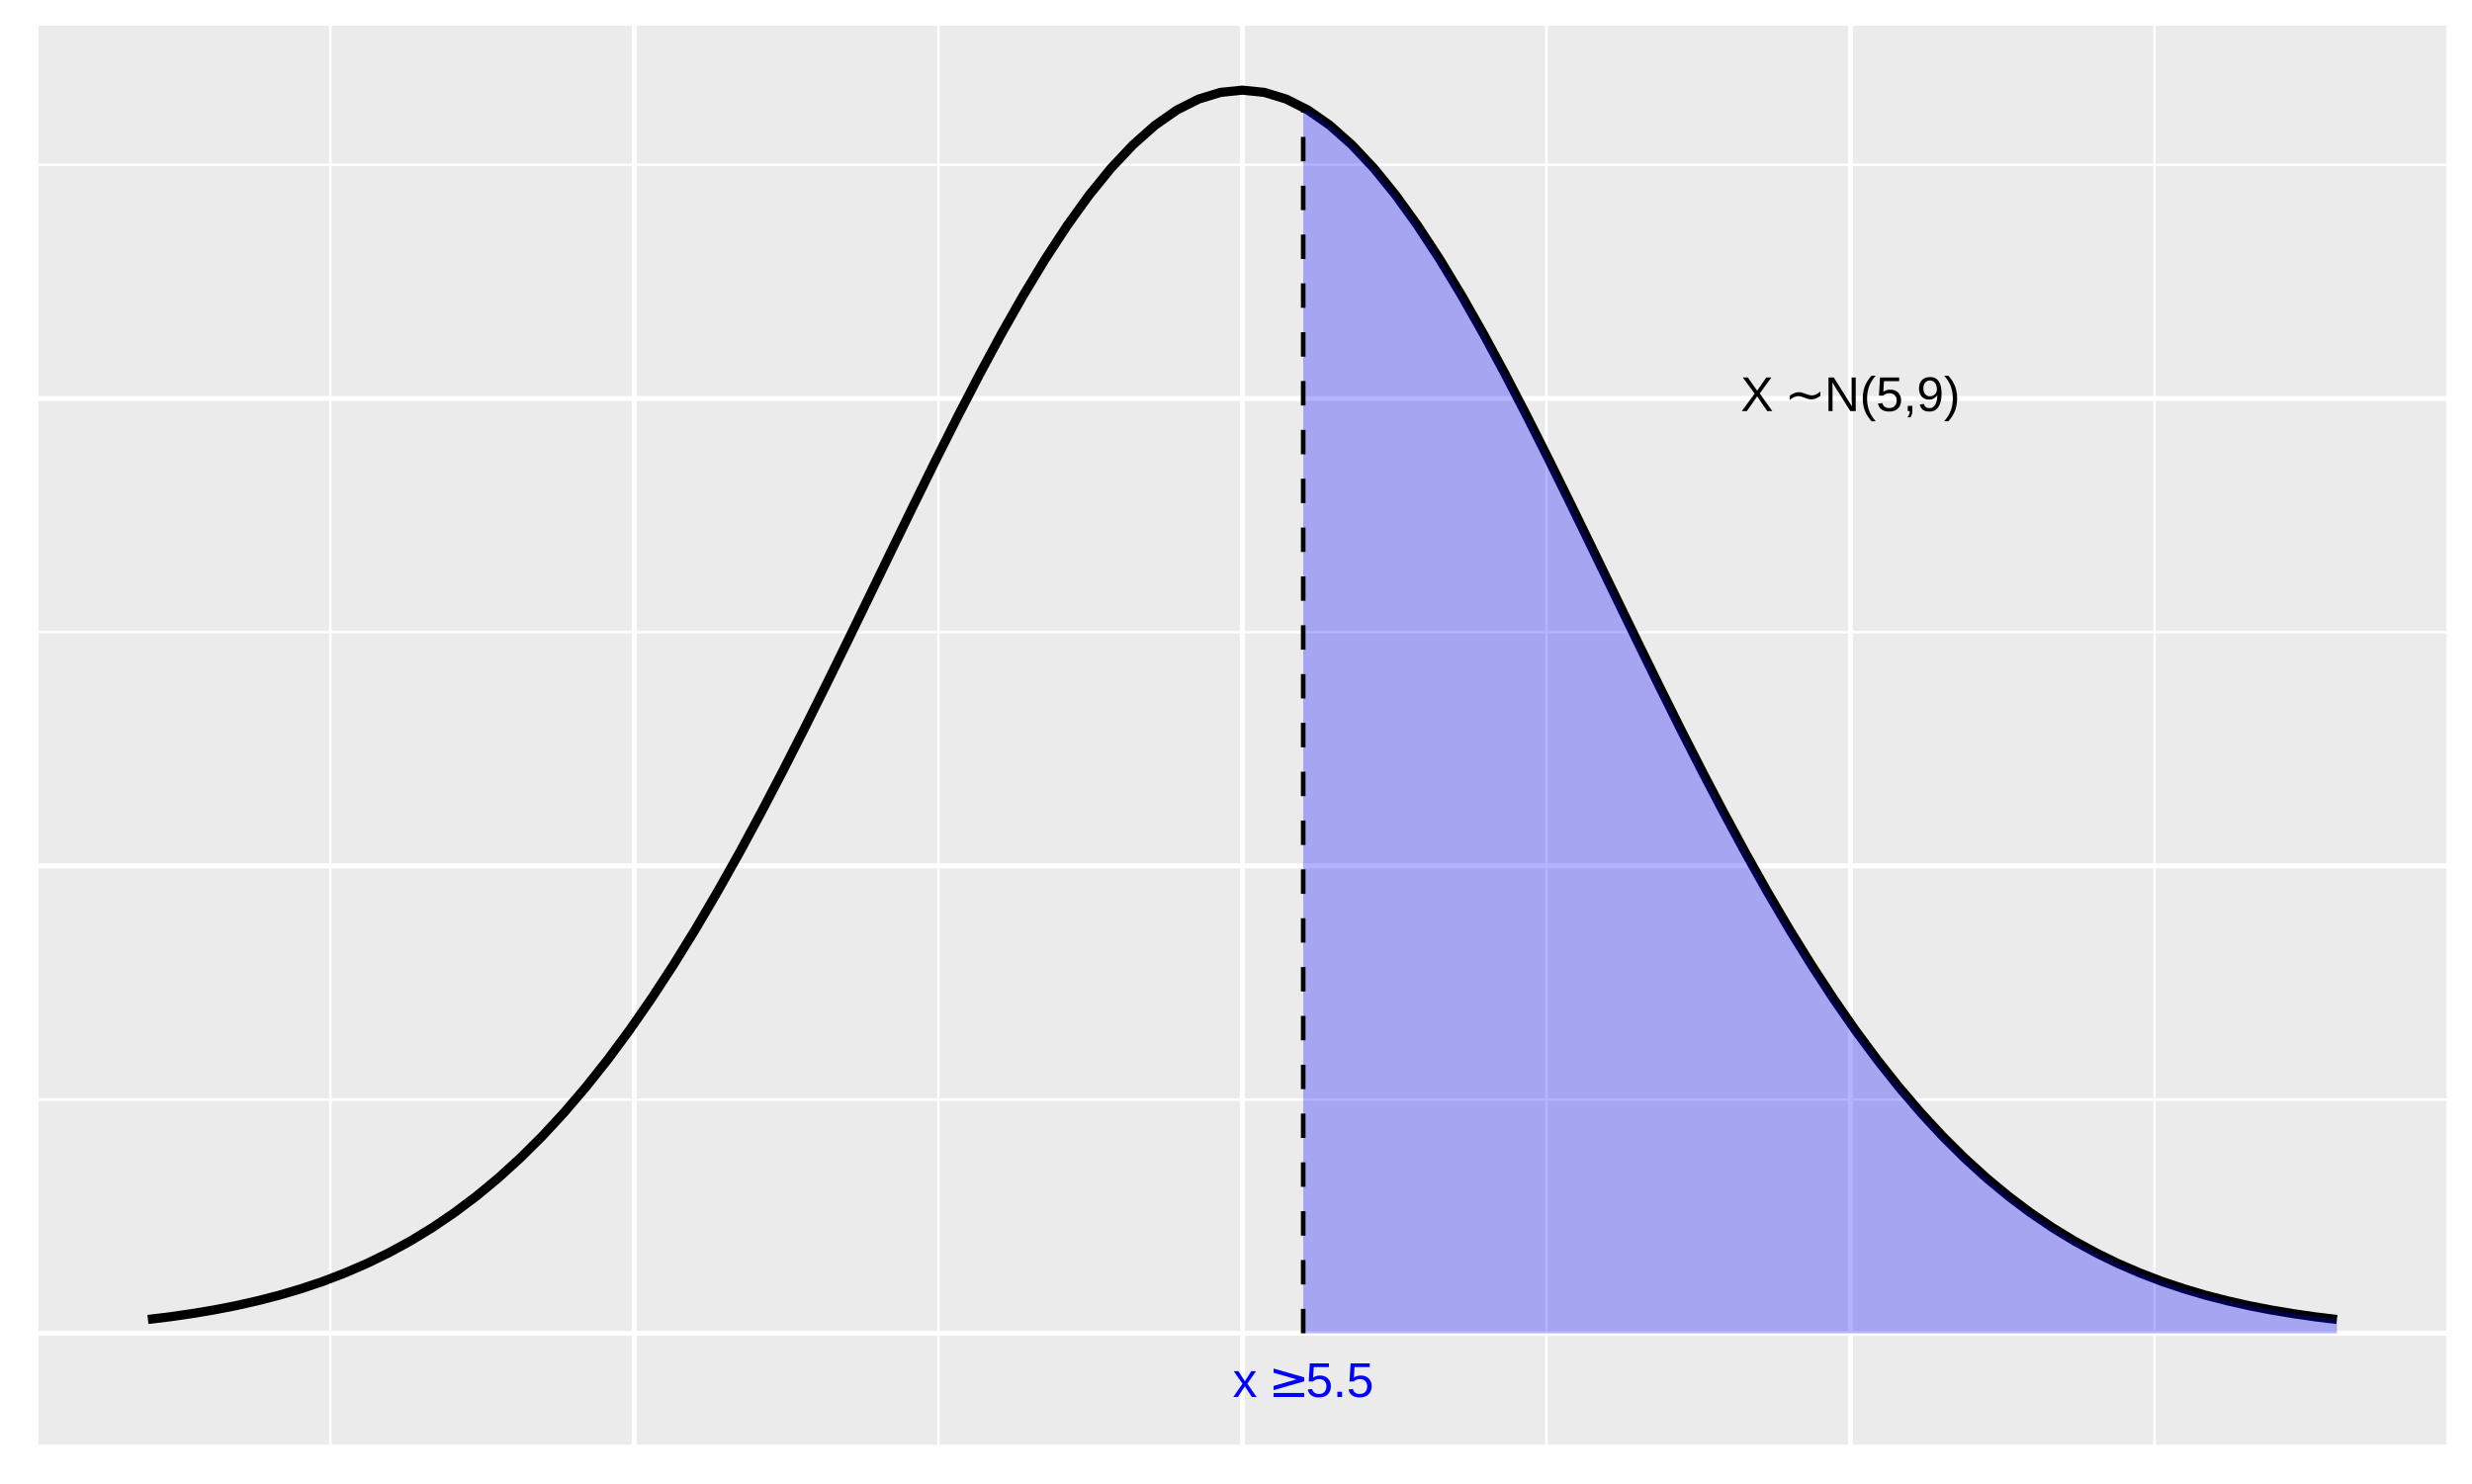
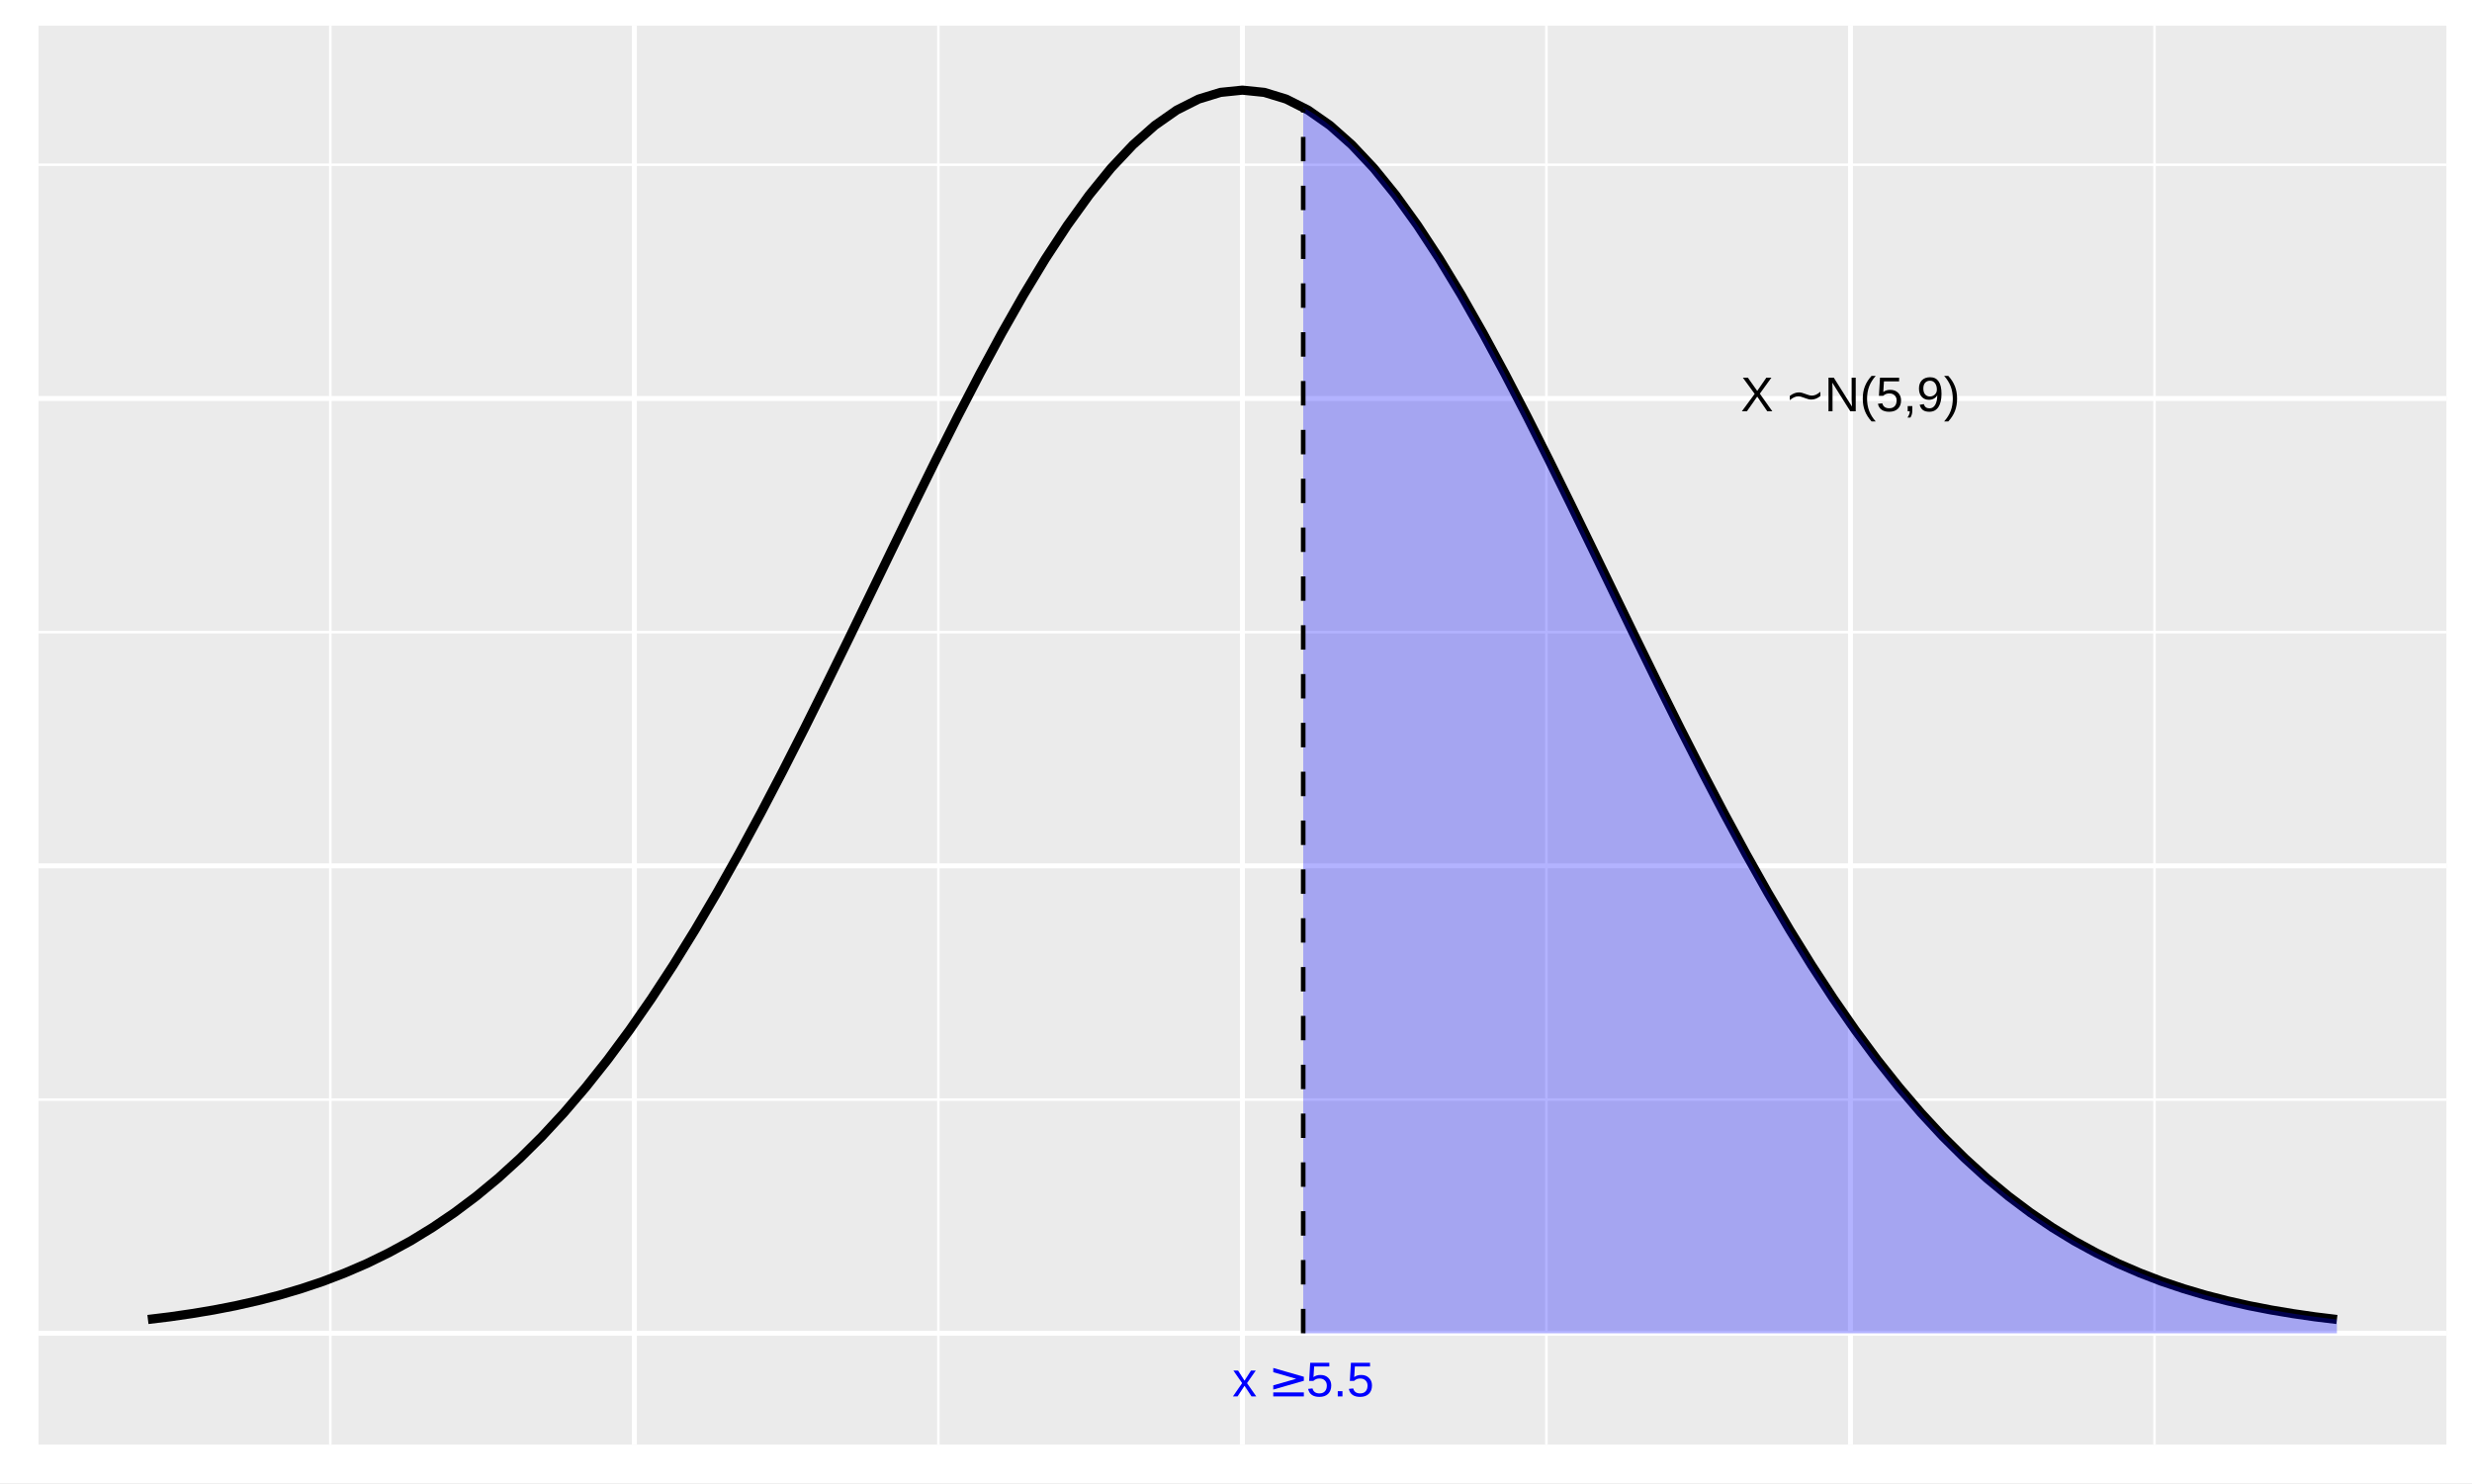
- <svg xmlns="http://www.w3.org/2000/svg" viewBox="0 0 576.00 345.60">
+ <svg xmlns="http://www.w3.org/2000/svg" class="svglite" width="576.00pt" height="345.60pt" viewBox="0 0 576.00 345.60">
  <defs>
    <style type="text/css">
-     line, polyline, polygon, path, rect, circle {
+     .svglite line, .svglite polyline, .svglite polygon, .svglite path, .svglite rect, .svglite circle {
      fill: none;
      stroke: #000000;
      stroke-linecap: round;
      stroke-linejoin: round;
      stroke-miterlimit: 10.00;
    }
  </style>
  </defs>
  <rect width="100%" height="100%" style="stroke: none; fill: #FFFFFF;" />
-   <rect x="0.00" y="0.00" width="576.00" height="345.60" style="stroke-width: 1.16; stroke: #FFFFFF; fill: #FFFFFF;" />
  <defs>
-     <clipPath id="cpOC45N3w1NzAuMDJ8MzM2LjYzfDUuOTg=">
+     <clipPath id="cpMC4wMHw1NzYuMDB8MC4wMHwzNDUuNjA=">
+       <rect x="0.00" y="0.00" width="576.00" height="345.60" />
+     </clipPath>
+   </defs>
+   <g clip-path="url(#cpMC4wMHw1NzYuMDB8MC4wMHwzNDUuNjA=)">
+     <rect x="0.00" y="0.00" width="576.00" height="345.60" style="stroke-width: 1.16; stroke: #FFFFFF; fill: #FFFFFF;" />
+   </g>
+   <defs>
+     <clipPath id="cpOC45N3w1NzAuMDJ8NS45OHwzMzYuNjM=">
      <rect x="8.97" y="5.98" width="561.06" height="330.66" />
    </clipPath>
  </defs>
-   <rect x="8.97" y="5.98" width="561.06" height="330.66" style="stroke-width: 1.16; stroke: none; fill: #EBEBEB;" clip-path="url(#cpOC45N3w1NzAuMDJ8MzM2LjYzfDUuOTg=)" />
-   <polyline points="8.97,256.25 570.02,256.25 " style="stroke-width: 0.58; stroke: #FFFFFF; stroke-linecap: butt;" clip-path="url(#cpOC45N3w1NzAuMDJ8MzM2LjYzfDUuOTg=)" />
-   <polyline points="8.97,147.32 570.02,147.32 " style="stroke-width: 0.58; stroke: #FFFFFF; stroke-linecap: butt;" clip-path="url(#cpOC45N3w1NzAuMDJ8MzM2LjYzfDUuOTg=)" />
-   <polyline points="8.97,38.39 570.02,38.39 " style="stroke-width: 0.58; stroke: #FFFFFF; stroke-linecap: butt;" clip-path="url(#cpOC45N3w1NzAuMDJ8MzM2LjYzfDUuOTg=)" />
-   <polyline points="76.97,336.63 76.97,5.98 " style="stroke-width: 0.58; stroke: #FFFFFF; stroke-linecap: butt;" clip-path="url(#cpOC45N3w1NzAuMDJ8MzM2LjYzfDUuOTg=)" />
-   <polyline points="218.65,336.63 218.65,5.98 " style="stroke-width: 0.58; stroke: #FFFFFF; stroke-linecap: butt;" clip-path="url(#cpOC45N3w1NzAuMDJ8MzM2LjYzfDUuOTg=)" />
-   <polyline points="360.33,336.63 360.33,5.98 " style="stroke-width: 0.58; stroke: #FFFFFF; stroke-linecap: butt;" clip-path="url(#cpOC45N3w1NzAuMDJ8MzM2LjYzfDUuOTg=)" />
-   <polyline points="502.02,336.63 502.02,5.98 " style="stroke-width: 0.58; stroke: #FFFFFF; stroke-linecap: butt;" clip-path="url(#cpOC45N3w1NzAuMDJ8MzM2LjYzfDUuOTg=)" />
-   <polyline points="8.97,310.71 570.02,310.71 " style="stroke-width: 1.16; stroke: #FFFFFF; stroke-linecap: butt;" clip-path="url(#cpOC45N3w1NzAuMDJ8MzM2LjYzfDUuOTg=)" />
-   <polyline points="8.97,201.78 570.02,201.78 " style="stroke-width: 1.16; stroke: #FFFFFF; stroke-linecap: butt;" clip-path="url(#cpOC45N3w1NzAuMDJ8MzM2LjYzfDUuOTg=)" />
-   <polyline points="8.97,92.86 570.02,92.86 " style="stroke-width: 1.16; stroke: #FFFFFF; stroke-linecap: butt;" clip-path="url(#cpOC45N3w1NzAuMDJ8MzM2LjYzfDUuOTg=)" />
-   <polyline points="147.81,336.63 147.81,5.98 " style="stroke-width: 1.16; stroke: #FFFFFF; stroke-linecap: butt;" clip-path="url(#cpOC45N3w1NzAuMDJ8MzM2LjYzfDUuOTg=)" />
-   <polyline points="289.49,336.63 289.49,5.98 " style="stroke-width: 1.16; stroke: #FFFFFF; stroke-linecap: butt;" clip-path="url(#cpOC45N3w1NzAuMDJ8MzM2LjYzfDUuOTg=)" />
-   <polyline points="431.18,336.63 431.18,5.98 " style="stroke-width: 1.16; stroke: #FFFFFF; stroke-linecap: butt;" clip-path="url(#cpOC45N3w1NzAuMDJ8MzM2LjYzfDUuOTg=)" />
-   <polyline points="34.47,307.49 39.57,306.87 44.67,306.13 49.77,305.28 54.87,304.29 59.97,303.14 65.07,301.83 70.17,300.32 75.27,298.61 80.37,296.65 85.47,294.45 90.57,291.96 95.68,289.18 100.78,286.06 105.88,282.60 110.98,278.77 116.08,274.55 121.18,269.91 126.28,264.85 131.38,259.34 136.48,253.38 141.58,246.96 146.68,240.07 151.78,232.72 156.88,224.91 161.98,216.66 167.08,207.99 172.18,198.92 177.28,189.48 182.38,179.73 187.48,169.70 192.58,159.44 197.69,149.02 202.79,138.51 207.89,127.97 212.99,117.49 218.09,107.13 223.19,96.99 228.29,87.16 233.39,77.71 238.49,68.73 243.59,60.31 248.69,52.53 253.79,45.46 258.89,39.18 263.99,33.76 269.09,29.23 274.19,25.66 279.29,23.09 284.39,21.53 289.49,21.01 294.59,21.53 299.70,23.09 304.80,25.66 309.90,29.23 315.00,33.76 320.10,39.18 325.20,45.46 330.30,52.53 335.40,60.31 340.50,68.73 345.60,77.71 350.70,87.16 355.80,96.99 360.90,107.13 366.00,117.49 371.10,127.97 376.20,138.51 381.30,149.02 386.40,159.44 391.50,169.70 396.61,179.73 401.71,189.48 406.81,198.92 411.91,207.99 417.01,216.66 422.11,224.91 427.21,232.72 432.31,240.07 437.41,246.96 442.51,253.38 447.61,259.34 452.71,264.85 457.81,269.91 462.91,274.55 468.01,278.77 473.11,282.60 478.21,286.06 483.31,289.18 488.41,291.96 493.51,294.45 498.62,296.65 503.72,298.61 508.82,300.32 513.92,301.83 519.02,303.14 524.12,304.29 529.22,305.28 534.32,306.13 539.42,306.87 544.52,307.49 " style="stroke-width: 2.13; stroke-linecap: butt;" clip-path="url(#cpOC45N3w1NzAuMDJ8MzM2LjYzfDUuOTg=)" />
-   <polygon points="303.66,25.00 306.07,26.46 308.48,28.14 310.89,30.04 313.30,32.14 315.71,34.46 318.11,36.97 320.52,39.68 322.93,42.57 325.34,45.65 327.75,48.90 330.16,52.32 332.57,55.90 334.97,59.64 337.38,63.51 339.79,67.53 342.20,71.66 344.61,75.92 347.02,80.29 349.43,84.75 351.83,89.31 354.24,93.95 356.65,98.66 359.06,103.44 361.47,108.27 363.88,113.15 366.29,118.07 368.69,123.01 371.10,127.97 373.51,132.95 375.92,137.93 378.33,142.90 380.74,147.86 383.15,152.80 385.55,157.72 387.96,162.60 390.37,167.44 392.78,172.23 395.19,176.97 397.60,181.65 400.01,186.27 402.41,190.82 404.82,195.29 407.23,199.69 409.64,204.00 412.05,208.23 414.46,212.37 416.87,216.42 419.27,220.38 421.68,224.24 424.09,228.00 426.50,231.66 428.91,235.22 431.32,238.67 433.73,242.03 436.13,245.28 438.54,248.42 440.95,251.47 443.36,254.40 445.77,257.24 448.18,259.98 450.59,262.61 452.99,265.14 455.40,267.58 457.81,269.91 460.22,272.15 462.63,274.30 465.04,276.36 467.45,278.32 469.85,280.20 472.26,281.99 474.67,283.70 477.08,285.33 479.49,286.87 481.90,288.35 484.31,289.74 486.71,291.07 489.12,292.33 491.53,293.52 493.94,294.64 496.35,295.71 498.76,296.71 501.17,297.66 503.57,298.55 505.98,299.40 508.39,300.19 510.80,300.93 513.21,301.63 515.62,302.29 518.03,302.90 520.43,303.48 522.84,304.02 525.25,304.52 527.66,304.99 530.07,305.43 532.48,305.84 534.89,306.22 537.29,306.57 539.70,306.90 542.11,307.21 544.52,307.49 544.52,310.71 542.11,310.71 539.70,310.71 537.29,310.71 534.89,310.71 532.48,310.71 530.07,310.71 527.66,310.71 525.25,310.71 522.84,310.71 520.43,310.71 518.03,310.71 515.62,310.71 513.21,310.71 510.80,310.71 508.39,310.71 505.98,310.71 503.57,310.71 501.17,310.71 498.76,310.71 496.35,310.71 493.94,310.71 491.53,310.71 489.12,310.71 486.71,310.71 484.31,310.71 481.90,310.71 479.49,310.71 477.08,310.71 474.67,310.71 472.26,310.71 469.85,310.71 467.45,310.71 465.04,310.71 462.63,310.71 460.22,310.71 457.81,310.71 455.40,310.71 452.99,310.71 450.59,310.71 448.18,310.71 445.77,310.71 443.36,310.71 440.95,310.71 438.54,310.71 436.13,310.71 433.73,310.71 431.32,310.71 428.91,310.71 426.50,310.71 424.09,310.71 421.68,310.71 419.27,310.71 416.87,310.71 414.46,310.71 412.05,310.71 409.64,310.71 407.23,310.71 404.82,310.71 402.41,310.71 400.01,310.71 397.60,310.71 395.19,310.71 392.78,310.71 390.37,310.71 387.96,310.71 385.55,310.71 383.15,310.71 380.74,310.71 378.33,310.71 375.92,310.71 373.51,310.71 371.10,310.71 368.69,310.71 366.29,310.71 363.88,310.71 361.47,310.71 359.06,310.71 356.65,310.71 354.24,310.71 351.83,310.71 349.43,310.71 347.02,310.71 344.61,310.71 342.20,310.71 339.79,310.71 337.38,310.71 334.97,310.71 332.57,310.71 330.16,310.71 327.75,310.71 325.34,310.71 322.93,310.71 320.52,310.71 318.11,310.71 315.71,310.71 313.30,310.71 310.89,310.71 308.48,310.71 306.07,310.71 303.66,310.71 " style="stroke-width: 0.00; stroke: none; fill: #0000FF; fill-opacity: 0.30;" clip-path="url(#cpOC45N3w1NzAuMDJ8MzM2LjYzfDUuOTg=)" />
-   <polyline points="303.66,25.00 306.07,26.46 308.48,28.14 310.89,30.04 313.30,32.14 315.71,34.46 318.11,36.97 320.52,39.68 322.93,42.57 325.34,45.65 327.75,48.90 330.16,52.32 332.57,55.90 334.97,59.64 337.38,63.51 339.79,67.53 342.20,71.66 344.61,75.92 347.02,80.29 349.43,84.75 351.83,89.31 354.24,93.95 356.65,98.66 359.06,103.44 361.47,108.27 363.88,113.15 366.29,118.07 368.69,123.01 371.10,127.97 373.51,132.95 375.92,137.93 378.33,142.90 380.74,147.86 383.15,152.80 385.55,157.72 387.96,162.60 390.37,167.44 392.78,172.23 395.19,176.97 397.60,181.65 400.01,186.27 402.41,190.82 404.82,195.29 407.23,199.69 409.64,204.00 412.05,208.23 414.46,212.37 416.87,216.42 419.27,220.38 421.68,224.24 424.09,228.00 426.50,231.66 428.91,235.22 431.32,238.67 433.73,242.03 436.13,245.28 438.54,248.42 440.95,251.47 443.36,254.40 445.77,257.24 448.18,259.98 450.59,262.61 452.99,265.14 455.40,267.58 457.81,269.91 460.22,272.15 462.63,274.30 465.04,276.36 467.45,278.32 469.85,280.20 472.26,281.99 474.67,283.70 477.08,285.33 479.49,286.87 481.90,288.35 484.31,289.74 486.71,291.07 489.12,292.33 491.53,293.52 493.94,294.64 496.35,295.71 498.76,296.71 501.17,297.66 503.57,298.55 505.98,299.40 508.39,300.19 510.80,300.93 513.21,301.63 515.62,302.29 518.03,302.90 520.43,303.48 522.84,304.02 525.25,304.52 527.66,304.99 530.07,305.43 532.48,305.84 534.89,306.22 537.29,306.57 539.70,306.90 542.11,307.21 544.52,307.49 " style="stroke-width: 1.07; stroke: none;" clip-path="url(#cpOC45N3w1NzAuMDJ8MzM2LjYzfDUuOTg=)" />
-   <line x1="303.66" y1="310.71" x2="303.66" y2="25.32" style="stroke-width: 1.07; stroke-dasharray: 5.69,5.69; stroke-linecap: butt;" clip-path="url(#cpOC45N3w1NzAuMDJ8MzM2LjYzfDUuOTg=)" />
-   <g clip-path="url(#cpOC45N3w1NzAuMDJ8MzM2LjYzfDUuOTg=)">
-     <text x="287.24" y="325.55" style="font-size: 11.38px; fill: #0000FF; font-family: Arial;" textLength="5.69px" lengthAdjust="spacingAndGlyphs">x</text>
+   <g clip-path="url(#cpOC45N3w1NzAuMDJ8NS45OHwzMzYuNjM=)">
+     <rect x="8.97" y="5.98" width="561.06" height="330.66" style="stroke-width: 1.16; stroke: none; fill: #EBEBEB;" />
+     <polyline points="8.97,256.25 570.02,256.25 " style="stroke-width: 0.58; stroke: #FFFFFF; stroke-linecap: butt;" />
+     <polyline points="8.97,147.32 570.02,147.32 " style="stroke-width: 0.58; stroke: #FFFFFF; stroke-linecap: butt;" />
+     <polyline points="8.97,38.39 570.02,38.39 " style="stroke-width: 0.58; stroke: #FFFFFF; stroke-linecap: butt;" />
+     <polyline points="76.97,336.63 76.97,5.98 " style="stroke-width: 0.58; stroke: #FFFFFF; stroke-linecap: butt;" />
+     <polyline points="218.65,336.63 218.65,5.98 " style="stroke-width: 0.58; stroke: #FFFFFF; stroke-linecap: butt;" />
+     <polyline points="360.33,336.63 360.33,5.98 " style="stroke-width: 0.58; stroke: #FFFFFF; stroke-linecap: butt;" />
+     <polyline points="502.02,336.63 502.02,5.98 " style="stroke-width: 0.58; stroke: #FFFFFF; stroke-linecap: butt;" />
+     <polyline points="8.97,310.71 570.02,310.71 " style="stroke-width: 1.16; stroke: #FFFFFF; stroke-linecap: butt;" />
+     <polyline points="8.97,201.78 570.02,201.78 " style="stroke-width: 1.16; stroke: #FFFFFF; stroke-linecap: butt;" />
+     <polyline points="8.97,92.86 570.02,92.86 " style="stroke-width: 1.16; stroke: #FFFFFF; stroke-linecap: butt;" />
+     <polyline points="147.81,336.63 147.81,5.98 " style="stroke-width: 1.16; stroke: #FFFFFF; stroke-linecap: butt;" />
+     <polyline points="289.49,336.63 289.49,5.98 " style="stroke-width: 1.16; stroke: #FFFFFF; stroke-linecap: butt;" />
+     <polyline points="431.18,336.63 431.18,5.98 " style="stroke-width: 1.16; stroke: #FFFFFF; stroke-linecap: butt;" />
+     <polyline points="34.47,307.49 39.57,306.87 44.67,306.13 49.77,305.28 54.87,304.29 59.97,303.14 65.07,301.83 70.17,300.32 75.27,298.61 80.37,296.65 85.47,294.45 90.57,291.96 95.68,289.18 100.78,286.06 105.88,282.60 110.98,278.77 116.08,274.55 121.18,269.91 126.28,264.85 131.38,259.34 136.48,253.38 141.58,246.96 146.68,240.07 151.78,232.72 156.88,224.91 161.98,216.66 167.08,207.99 172.18,198.92 177.28,189.48 182.38,179.73 187.48,169.70 192.58,159.44 197.69,149.02 202.79,138.51 207.89,127.97 212.99,117.49 218.09,107.13 223.19,96.99 228.29,87.16 233.39,77.71 238.49,68.73 243.59,60.31 248.69,52.53 253.79,45.46 258.89,39.18 263.99,33.76 269.09,29.23 274.19,25.66 279.29,23.09 284.39,21.53 289.49,21.01 294.59,21.53 299.70,23.09 304.80,25.66 309.90,29.23 315.00,33.76 320.10,39.18 325.20,45.46 330.30,52.53 335.40,60.31 340.50,68.73 345.60,77.71 350.70,87.16 355.80,96.99 360.90,107.13 366.00,117.49 371.10,127.97 376.20,138.51 381.30,149.02 386.40,159.44 391.50,169.70 396.61,179.73 401.71,189.48 406.81,198.92 411.91,207.99 417.01,216.66 422.11,224.91 427.21,232.72 432.31,240.07 437.41,246.96 442.51,253.38 447.61,259.34 452.71,264.85 457.81,269.91 462.91,274.55 468.01,278.77 473.11,282.60 478.21,286.06 483.31,289.18 488.41,291.96 493.51,294.45 498.62,296.65 503.72,298.61 508.82,300.32 513.92,301.83 519.02,303.14 524.12,304.29 529.22,305.28 534.32,306.13 539.42,306.87 544.52,307.49 " style="stroke-width: 2.13; stroke-linecap: butt;" />
+     <polygon points="303.66,25.00 306.07,26.46 308.48,28.14 310.89,30.04 313.30,32.14 315.71,34.46 318.11,36.97 320.52,39.68 322.93,42.57 325.34,45.65 327.75,48.90 330.16,52.32 332.57,55.90 334.97,59.64 337.38,63.51 339.79,67.53 342.20,71.66 344.61,75.92 347.02,80.29 349.43,84.75 351.83,89.31 354.24,93.95 356.65,98.66 359.06,103.44 361.47,108.27 363.88,113.15 366.29,118.07 368.69,123.01 371.10,127.97 373.51,132.95 375.92,137.93 378.33,142.90 380.74,147.86 383.15,152.80 385.55,157.72 387.96,162.60 390.37,167.44 392.78,172.23 395.19,176.97 397.60,181.65 400.01,186.27 402.41,190.82 404.82,195.29 407.23,199.69 409.64,204.00 412.05,208.23 414.46,212.37 416.87,216.42 419.27,220.38 421.68,224.24 424.09,228.00 426.50,231.66 428.91,235.22 431.32,238.67 433.73,242.03 436.13,245.28 438.54,248.42 440.95,251.47 443.36,254.40 445.77,257.24 448.18,259.98 450.59,262.61 452.99,265.14 455.40,267.58 457.81,269.91 460.22,272.15 462.63,274.30 465.04,276.36 467.45,278.32 469.85,280.20 472.26,281.99 474.67,283.70 477.08,285.33 479.49,286.87 481.90,288.35 484.31,289.74 486.71,291.07 489.12,292.33 491.53,293.52 493.94,294.64 496.35,295.71 498.76,296.71 501.17,297.66 503.57,298.55 505.98,299.40 508.39,300.19 510.80,300.93 513.21,301.63 515.62,302.29 518.03,302.90 520.43,303.48 522.84,304.02 525.25,304.52 527.66,304.99 530.07,305.43 532.48,305.84 534.89,306.22 537.29,306.57 539.70,306.90 542.11,307.21 544.52,307.49 544.52,310.71 542.11,310.71 539.70,310.71 537.29,310.71 534.89,310.71 532.48,310.71 530.07,310.71 527.66,310.71 525.25,310.71 522.84,310.71 520.43,310.71 518.03,310.71 515.62,310.71 513.21,310.71 510.80,310.71 508.39,310.71 505.98,310.71 503.57,310.71 501.17,310.71 498.76,310.71 496.35,310.71 493.94,310.71 491.53,310.71 489.12,310.71 486.71,310.71 484.31,310.71 481.90,310.71 479.49,310.71 477.08,310.71 474.67,310.71 472.26,310.71 469.85,310.71 467.45,310.71 465.04,310.71 462.63,310.71 460.22,310.71 457.81,310.71 455.40,310.71 452.99,310.71 450.59,310.71 448.18,310.71 445.77,310.71 443.36,310.71 440.95,310.71 438.54,310.71 436.13,310.71 433.73,310.71 431.32,310.71 428.91,310.71 426.50,310.71 424.09,310.71 421.68,310.71 419.27,310.71 416.87,310.71 414.46,310.71 412.05,310.71 409.64,310.71 407.23,310.71 404.82,310.71 402.41,310.71 400.01,310.71 397.60,310.71 395.19,310.71 392.78,310.71 390.37,310.71 387.96,310.71 385.55,310.71 383.15,310.71 380.74,310.71 378.33,310.71 375.92,310.71 373.51,310.71 371.10,310.71 368.69,310.71 366.29,310.71 363.88,310.71 361.47,310.71 359.06,310.71 356.65,310.71 354.24,310.71 351.83,310.71 349.43,310.71 347.02,310.71 344.61,310.71 342.20,310.71 339.79,310.71 337.38,310.71 334.97,310.71 332.57,310.71 330.16,310.71 327.75,310.71 325.34,310.71 322.93,310.71 320.52,310.71 318.11,310.71 315.71,310.71 313.30,310.71 310.89,310.71 308.48,310.71 306.07,310.71 303.66,310.71 " style="stroke-width: 0.00; stroke: none; fill: #0000FF; fill-opacity: 0.30;" />
+     <polyline points="303.66,25.00 306.07,26.46 308.48,28.14 310.89,30.04 313.30,32.14 315.71,34.46 318.11,36.97 320.52,39.68 322.93,42.57 325.34,45.65 327.75,48.90 330.16,52.32 332.57,55.90 334.97,59.64 337.38,63.51 339.79,67.53 342.20,71.66 344.61,75.92 347.02,80.29 349.43,84.75 351.83,89.31 354.24,93.95 356.65,98.66 359.06,103.44 361.47,108.27 363.88,113.15 366.29,118.07 368.69,123.01 371.10,127.97 373.51,132.95 375.92,137.93 378.33,142.90 380.74,147.86 383.15,152.80 385.55,157.72 387.96,162.60 390.37,167.44 392.78,172.23 395.19,176.97 397.60,181.65 400.01,186.27 402.41,190.82 404.82,195.29 407.23,199.69 409.64,204.00 412.05,208.23 414.46,212.37 416.87,216.42 419.27,220.38 421.68,224.24 424.09,228.00 426.50,231.66 428.91,235.22 431.32,238.67 433.73,242.03 436.13,245.28 438.54,248.42 440.95,251.47 443.36,254.40 445.77,257.24 448.18,259.98 450.59,262.61 452.99,265.14 455.40,267.58 457.81,269.91 460.22,272.15 462.63,274.30 465.04,276.36 467.45,278.32 469.85,280.20 472.26,281.99 474.67,283.70 477.08,285.33 479.49,286.87 481.90,288.35 484.31,289.74 486.71,291.07 489.12,292.33 491.53,293.52 493.94,294.64 496.35,295.71 498.76,296.71 501.17,297.66 503.57,298.55 505.98,299.40 508.39,300.19 510.80,300.93 513.21,301.63 515.62,302.29 518.03,302.90 520.43,303.48 522.84,304.02 525.25,304.52 527.66,304.99 530.07,305.43 532.48,305.84 534.89,306.22 537.29,306.57 539.70,306.90 542.11,307.21 544.52,307.49 " style="stroke-width: 1.07; stroke: none;" />
+     <line x1="303.66" y1="310.71" x2="303.66" y2="25.32" style="stroke-width: 1.07; stroke-dasharray: 5.69,5.69; stroke-linecap: butt;" />
+     <text x="287.16" y="325.42" style="font-size: 11.38px; fill: #0000FF; font-family: Arial;" textLength="5.69px" lengthAdjust="spacingAndGlyphs">x</text>
+     <text x="295.48" y="325.42" style="font-size: 11.38px; fill: #0000FF; font-family: Symbol;" textLength="6.24px" lengthAdjust="spacingAndGlyphs">≥</text>
+     <text x="304.35" y="325.42" style="font-size: 11.38px; fill: #0000FF; font-family: Arial;" textLength="6.33px" lengthAdjust="spacingAndGlyphs">5</text>
+     <text x="310.68" y="325.42" style="font-size: 11.38px; fill: #0000FF; font-family: Arial;" textLength="3.16px" lengthAdjust="spacingAndGlyphs">.</text>
+     <text x="313.84" y="325.42" style="font-size: 11.38px; fill: #0000FF; font-family: Arial;" textLength="6.33px" lengthAdjust="spacingAndGlyphs">5</text>
+     <text x="405.62" y="95.85" style="font-size: 11.38px; font-family: Arial;" textLength="7.59px" lengthAdjust="spacingAndGlyphs">X</text>
+     <text x="415.84" y="95.85" style="font-size: 11.38px; font-family: Arial;" textLength="7.21px" lengthAdjust="spacingAndGlyphs">∼</text>
+     <text x="425.12" y="95.85" style="font-size: 11.38px; font-family: Arial;" textLength="8.22px" lengthAdjust="spacingAndGlyphs">N</text>
+     <text x="433.34" y="95.85" style="font-size: 11.38px; font-family: Arial;" textLength="3.79px" lengthAdjust="spacingAndGlyphs">(</text>
+     <text x="437.12" y="95.85" style="font-size: 11.38px; font-family: Arial;" textLength="6.33px" lengthAdjust="spacingAndGlyphs">5</text>
+     <text x="443.45" y="95.85" style="font-size: 11.38px; font-family: Arial;" textLength="3.16px" lengthAdjust="spacingAndGlyphs">,</text>
+     <text x="446.61" y="95.85" style="font-size: 11.38px; font-family: Arial;" textLength="6.33px" lengthAdjust="spacingAndGlyphs">9</text>
+     <text x="452.94" y="95.85" style="font-size: 11.38px; font-family: Arial;" textLength="3.79px" lengthAdjust="spacingAndGlyphs">)</text>
  </g>
-   <g clip-path="url(#cpOC45N3w1NzAuMDJ8MzM2LjYzfDUuOTg=)">
-     <text x="295.56" y="325.55" style="font-size: 11.38px; fill: #0000FF; font-family: PT Serif;" textLength="6.07px" lengthAdjust="spacingAndGlyphs">≥</text>
-   </g>
-   <g clip-path="url(#cpOC45N3w1NzAuMDJ8MzM2LjYzfDUuOTg=)">
-     <text x="304.26" y="325.55" style="font-size: 11.38px; fill: #0000FF; font-family: Arial;" textLength="6.33px" lengthAdjust="spacingAndGlyphs">5</text>
-   </g>
-   <g clip-path="url(#cpOC45N3w1NzAuMDJ8MzM2LjYzfDUuOTg=)">
-     <text x="310.59" y="325.55" style="font-size: 11.38px; fill: #0000FF; font-family: Arial;" textLength="3.16px" lengthAdjust="spacingAndGlyphs">.</text>
-   </g>
-   <g clip-path="url(#cpOC45N3w1NzAuMDJ8MzM2LjYzfDUuOTg=)">
-     <text x="313.76" y="325.55" style="font-size: 11.38px; fill: #0000FF; font-family: Arial;" textLength="6.33px" lengthAdjust="spacingAndGlyphs">5</text>
-   </g>
-   <g clip-path="url(#cpOC45N3w1NzAuMDJ8MzM2LjYzfDUuOTg=)">
-     <text x="405.61" y="95.80" style="font-size: 11.38px; font-family: Arial;" textLength="7.59px" lengthAdjust="spacingAndGlyphs">X</text>
-   </g>
-   <g clip-path="url(#cpOC45N3w1NzAuMDJ8MzM2LjYzfDUuOTg=)">
-     <text x="415.84" y="95.80" style="font-size: 11.38px; font-family: Arial;" textLength="8.54px" lengthAdjust="spacingAndGlyphs">∼</text>
-   </g>
-   <g clip-path="url(#cpOC45N3w1NzAuMDJ8MzM2LjYzfDUuOTg=)">
-     <text x="425.12" y="95.80" style="font-size: 11.38px; font-family: Arial;" textLength="8.22px" lengthAdjust="spacingAndGlyphs">N</text>
-   </g>
-   <g clip-path="url(#cpOC45N3w1NzAuMDJ8MzM2LjYzfDUuOTg=)">
-     <text x="433.34" y="95.80" style="font-size: 11.38px; font-family: Arial;" textLength="3.79px" lengthAdjust="spacingAndGlyphs">(</text>
-   </g>
-   <g clip-path="url(#cpOC45N3w1NzAuMDJ8MzM2LjYzfDUuOTg=)">
-     <text x="437.13" y="95.80" style="font-size: 11.38px; font-family: Arial;" textLength="6.33px" lengthAdjust="spacingAndGlyphs">5</text>
-   </g>
-   <g clip-path="url(#cpOC45N3w1NzAuMDJ8MzM2LjYzfDUuOTg=)">
-     <text x="443.46" y="95.80" style="font-size: 11.38px; font-family: Arial;" textLength="3.16px" lengthAdjust="spacingAndGlyphs">,</text>
-   </g>
-   <g clip-path="url(#cpOC45N3w1NzAuMDJ8MzM2LjYzfDUuOTg=)">
-     <text x="446.62" y="95.80" style="font-size: 11.38px; font-family: Arial;" textLength="6.33px" lengthAdjust="spacingAndGlyphs">9</text>
-   </g>
-   <g clip-path="url(#cpOC45N3w1NzAuMDJ8MzM2LjYzfDUuOTg=)">
-     <text x="452.95" y="95.80" style="font-size: 11.38px; font-family: Arial;" textLength="3.79px" lengthAdjust="spacingAndGlyphs">)</text>
-   </g>
-   <defs>
-     <clipPath id="cpMC4wMHw1NzYuMDB8MzQ1LjYwfDAuMDA=">
-       <rect x="0.00" y="0.00" width="576.00" height="345.60" />
-     </clipPath>
-   </defs>
+   <g clip-path="url(#cpMC4wMHw1NzYuMDB8MC4wMHwzNDUuNjA=)">
+ </g>
</svg>
